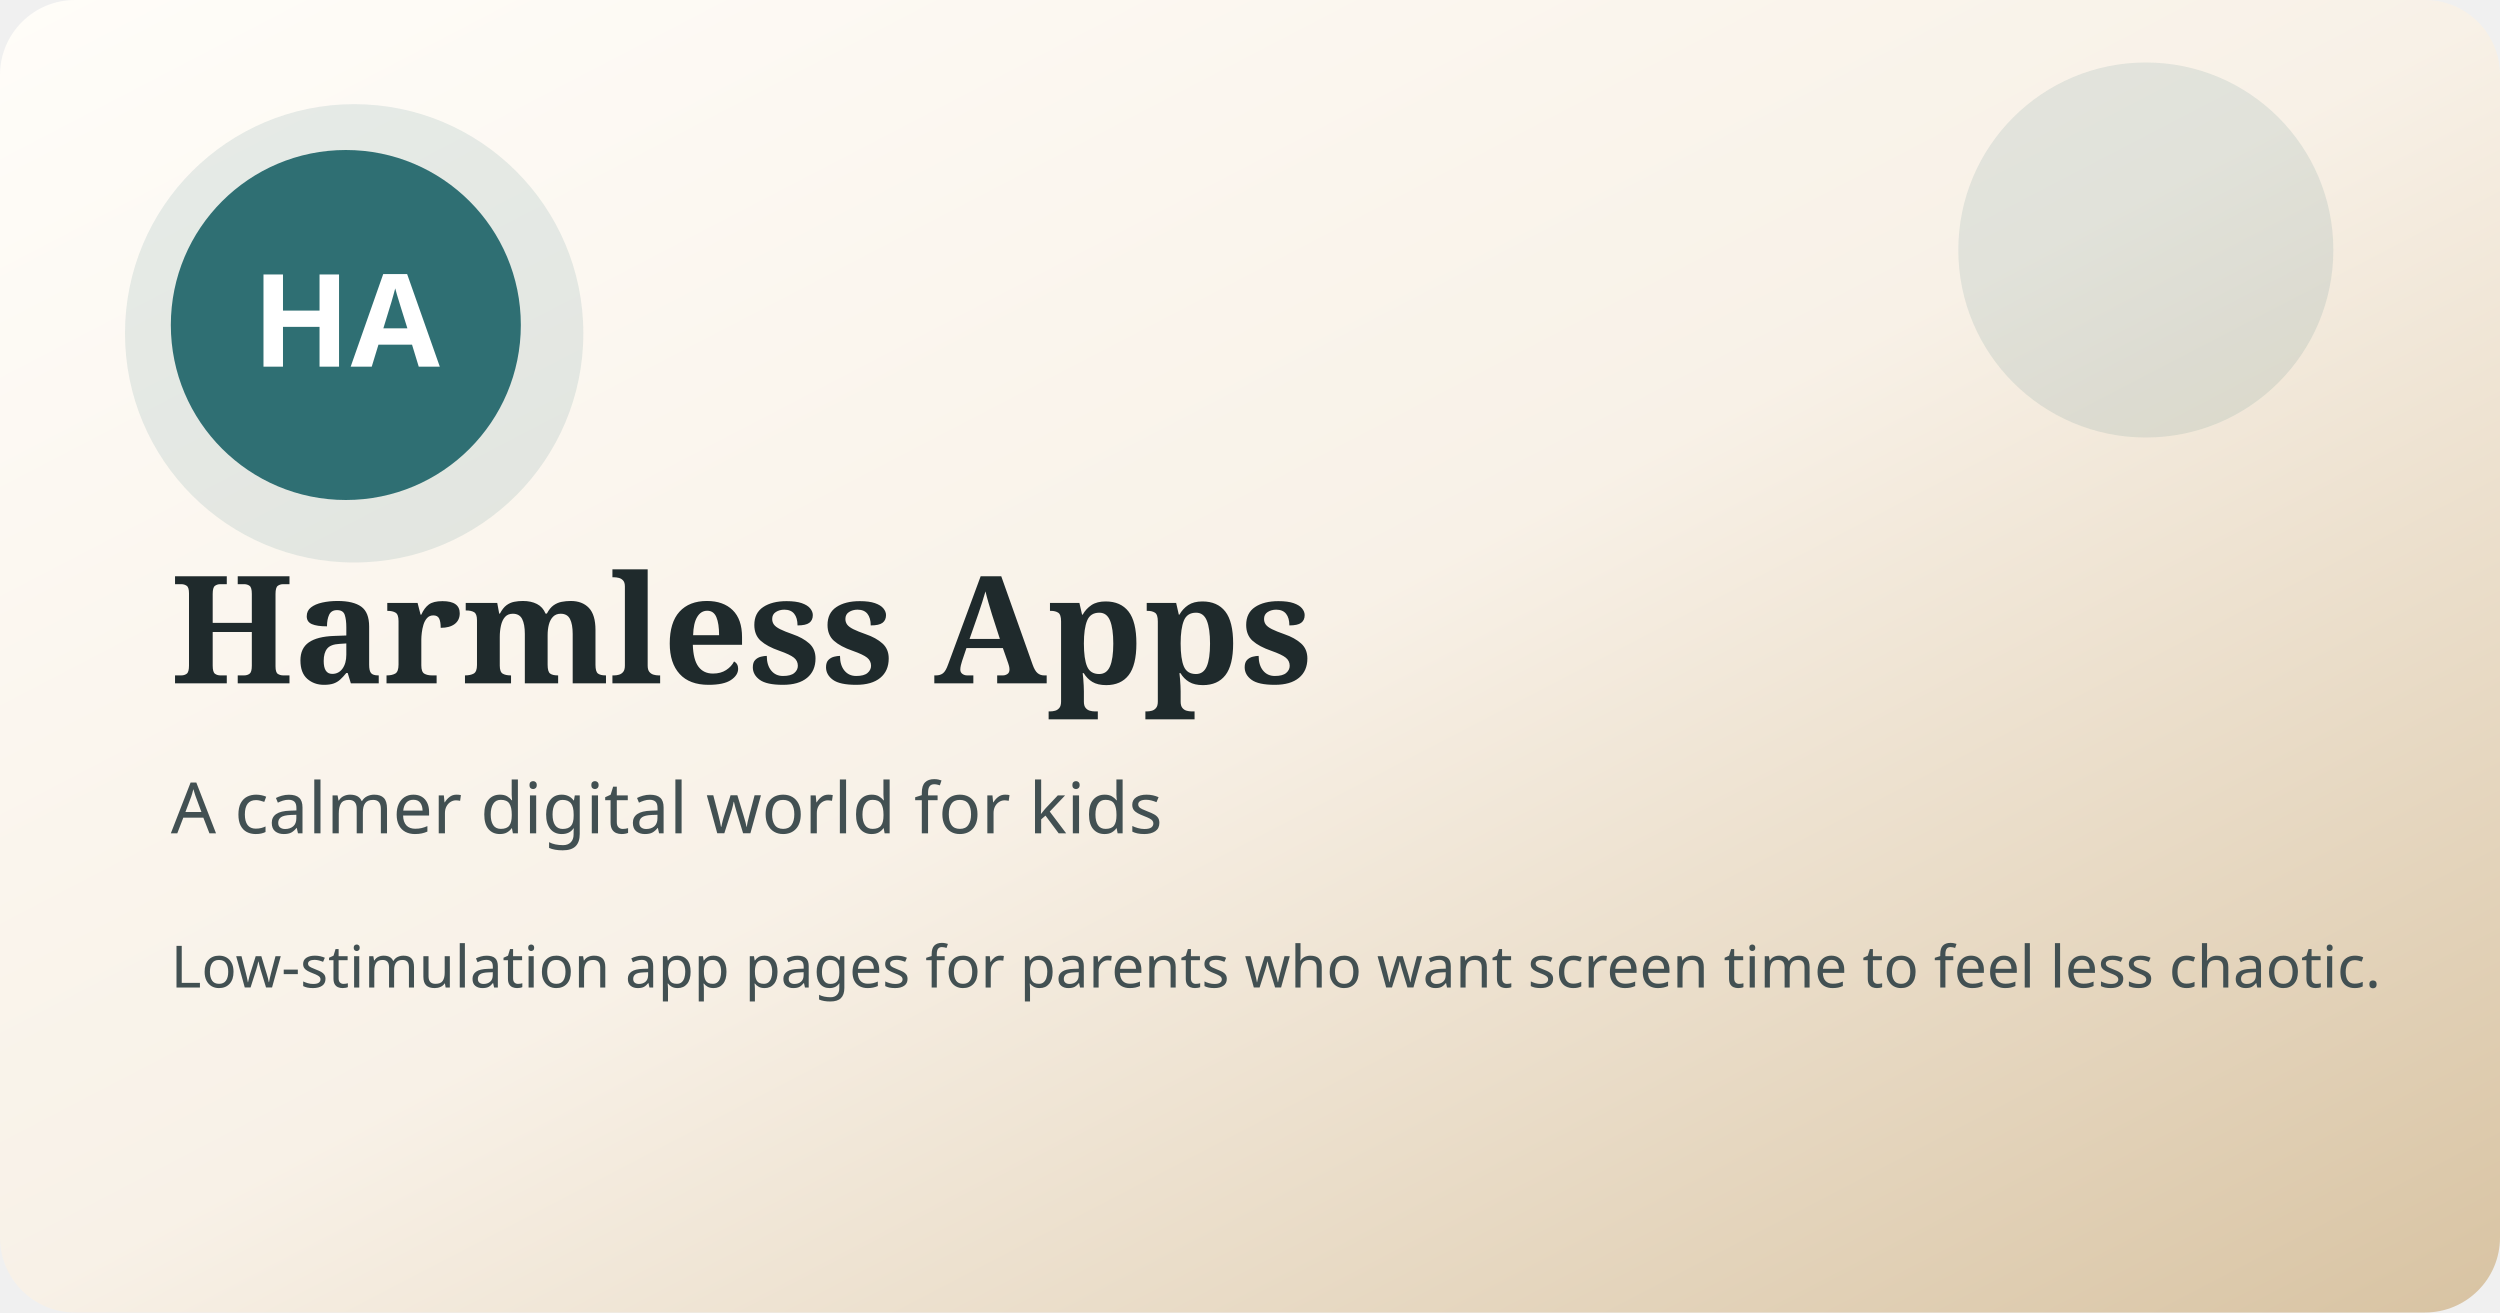
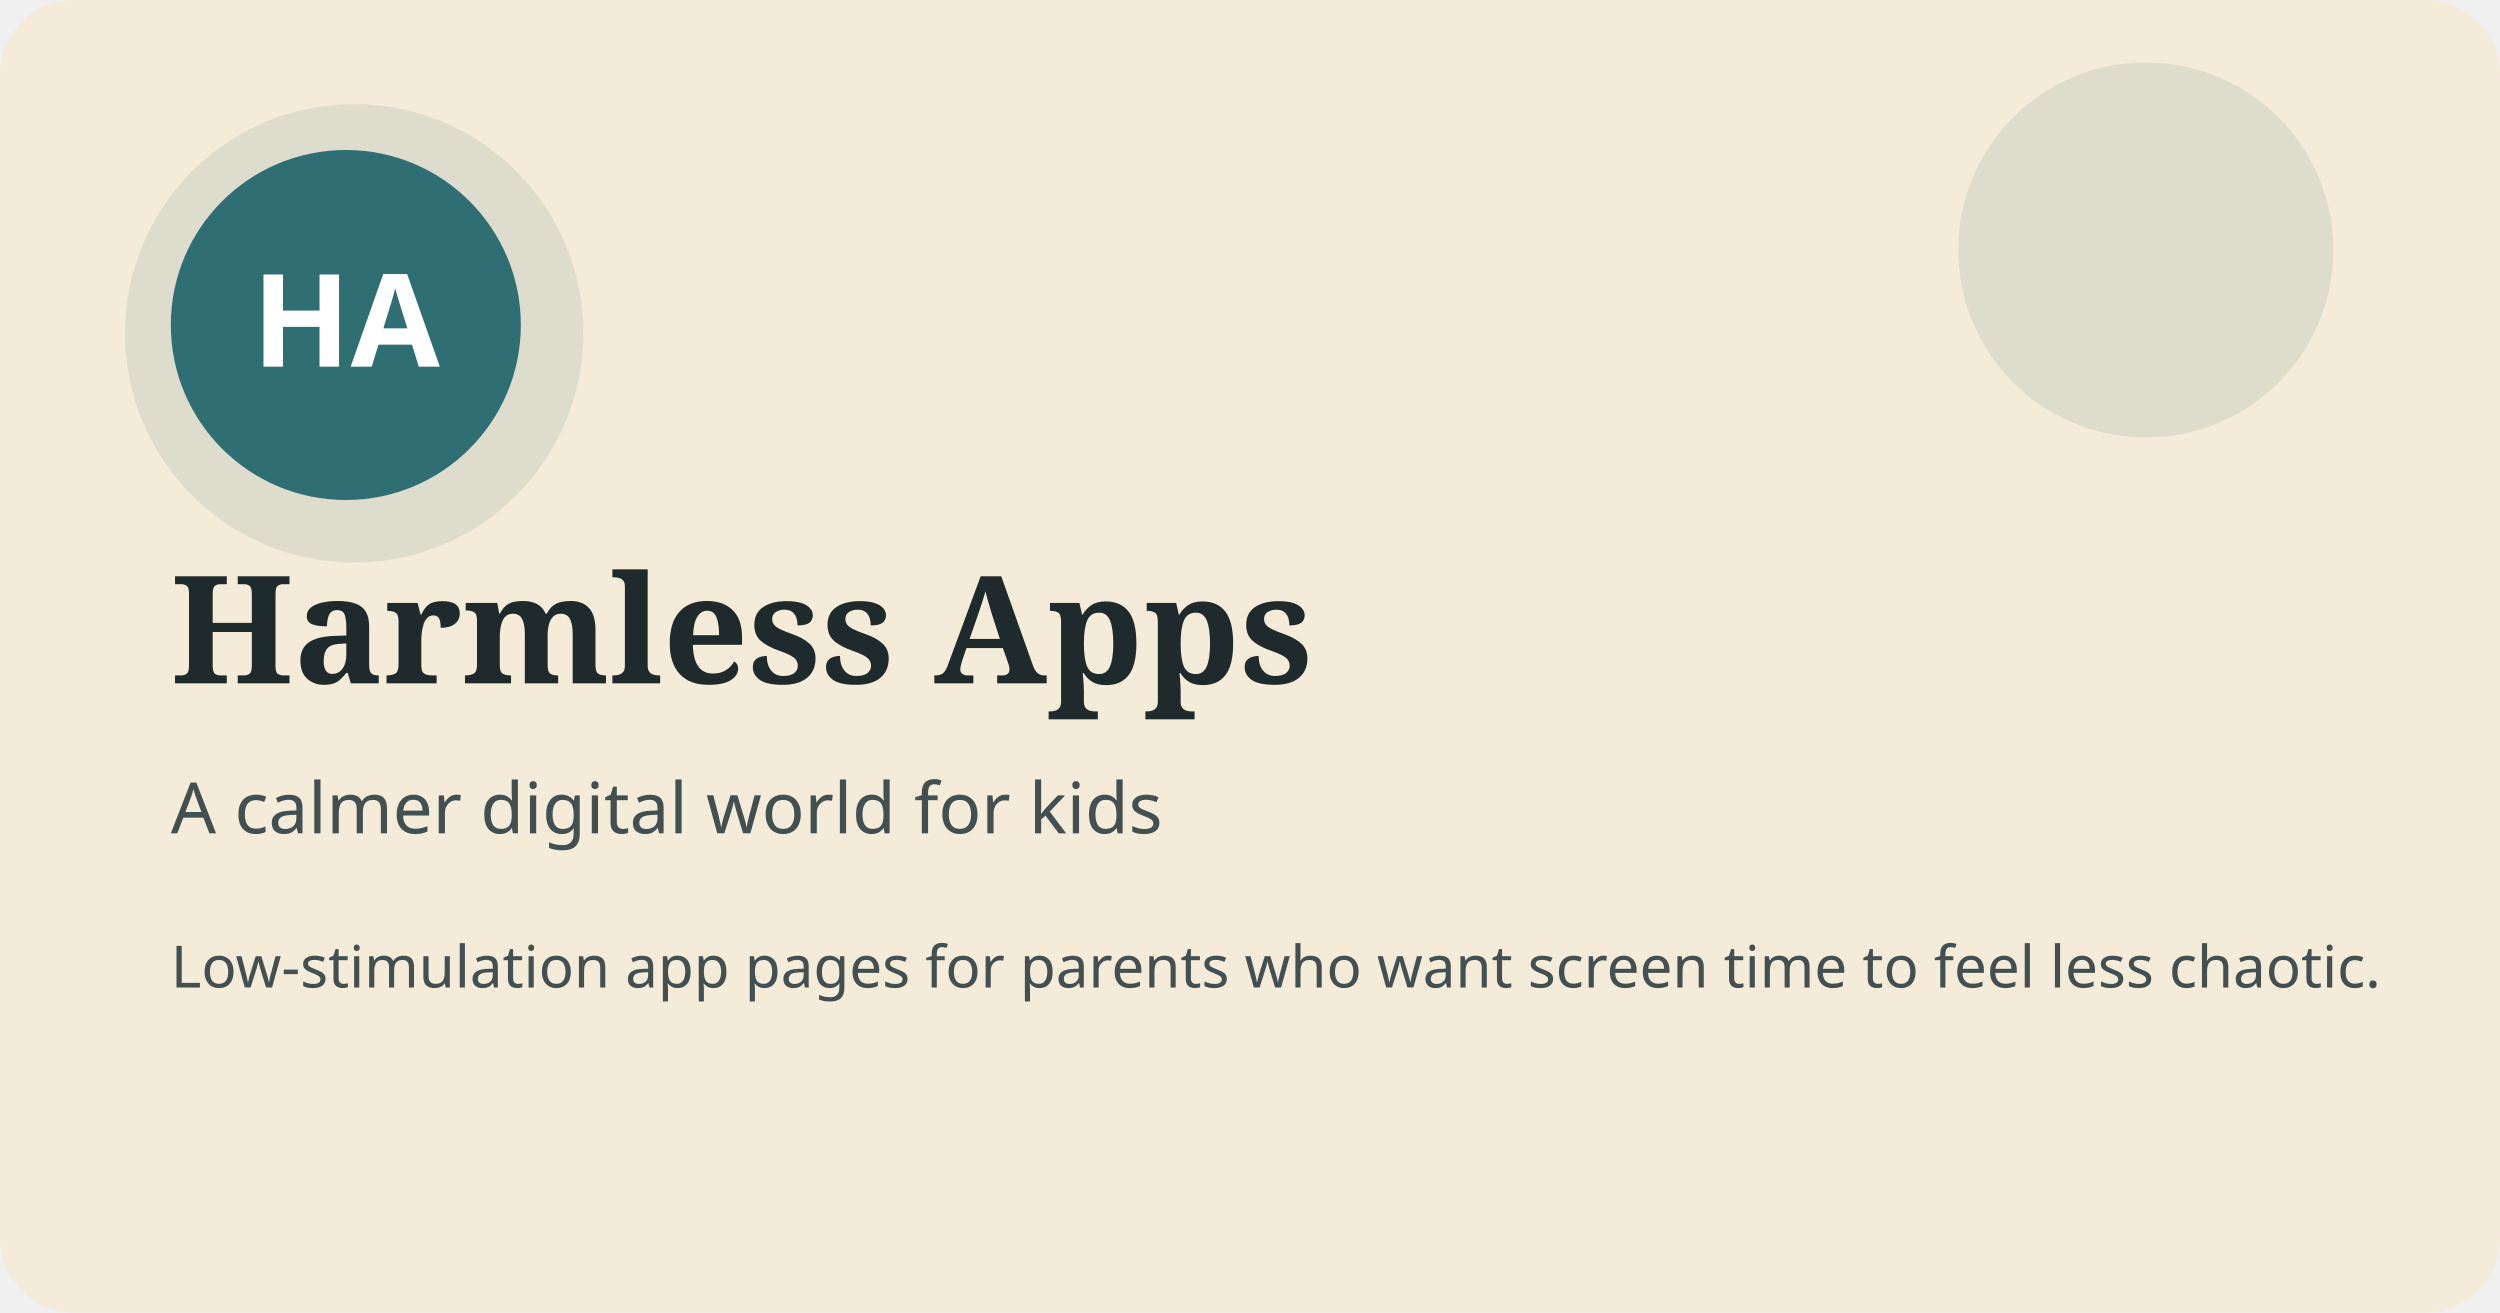
<svg xmlns="http://www.w3.org/2000/svg" width="1200" height="630" viewBox="0 0 1200 630" role="img" aria-labelledby="title desc">
-   <defs>
-     <linearGradient id="bg" x1="0%" y1="0%" x2="100%" y2="100%">
-       <stop offset="0%" stop-color="#fffdf9" />
-       <stop offset="50%" stop-color="#f8f1e7" />
-       <stop offset="100%" stop-color="#d8c3a2" />
-     </linearGradient>
-   </defs>
-   <rect width="1200" height="630" fill="url(#bg)" rx="36" />
+   <rect width="1200" height="630" fill="#f4ebd8" rx="36" />
  <circle cx="170" cy="160" r="110" fill="#2f6f73" opacity="0.12" />
  <circle cx="1030" cy="120" r="90" fill="#2f6f73" opacity="0.12" />
  <rect x="82" y="72" width="168" height="168" rx="84" fill="#2f6f73" />
  <text x="166" y="176" text-anchor="middle" font-family="Trebuchet MS, Segoe UI, sans-serif" font-size="62" font-weight="700" fill="#ffffff">HA</text>
  <text x="82" y="328" font-family="Georgia, serif" font-size="72" font-weight="700" fill="#1f2a2c">Harmless Apps</text>
  <text x="82" y="400" font-family="Trebuchet MS, Segoe UI, sans-serif" font-size="34" fill="#425052">A calmer digital world for kids</text>
  <text x="82" y="474" font-family="Trebuchet MS, Segoe UI, sans-serif" font-size="28" fill="#425052">Low-stimulation app pages for parents who want screen time to feel less chaotic.</text>
</svg>
